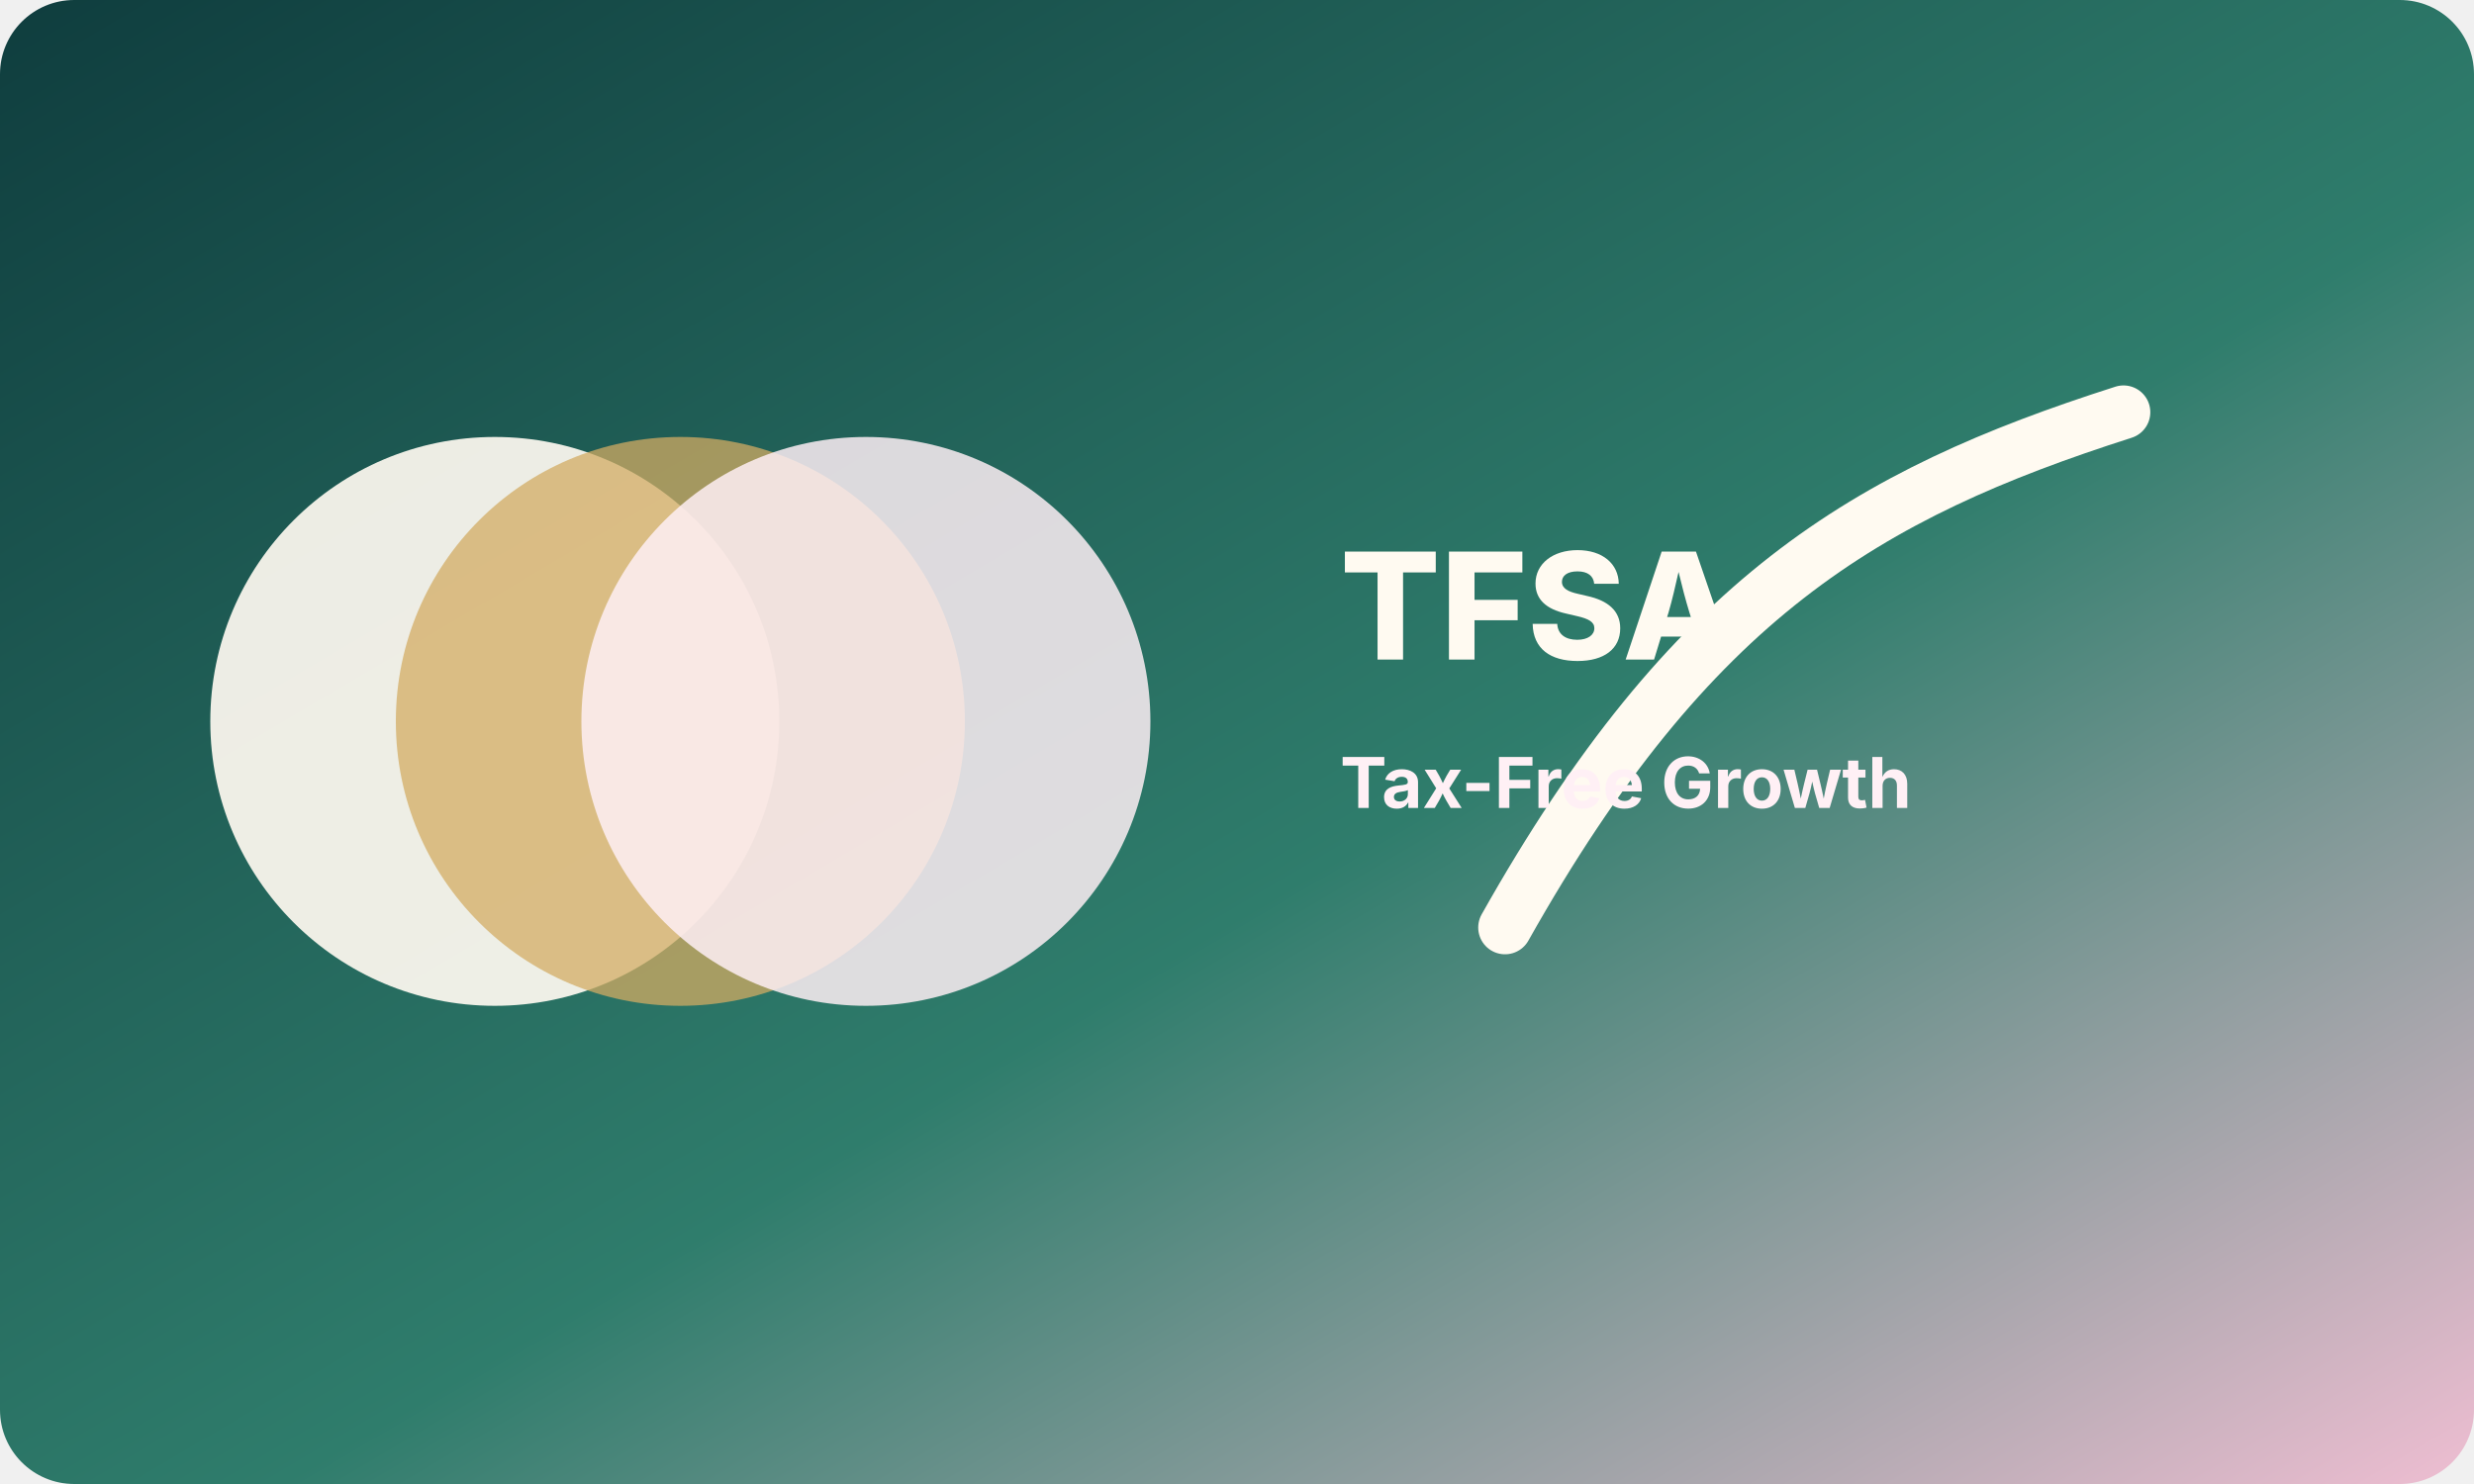
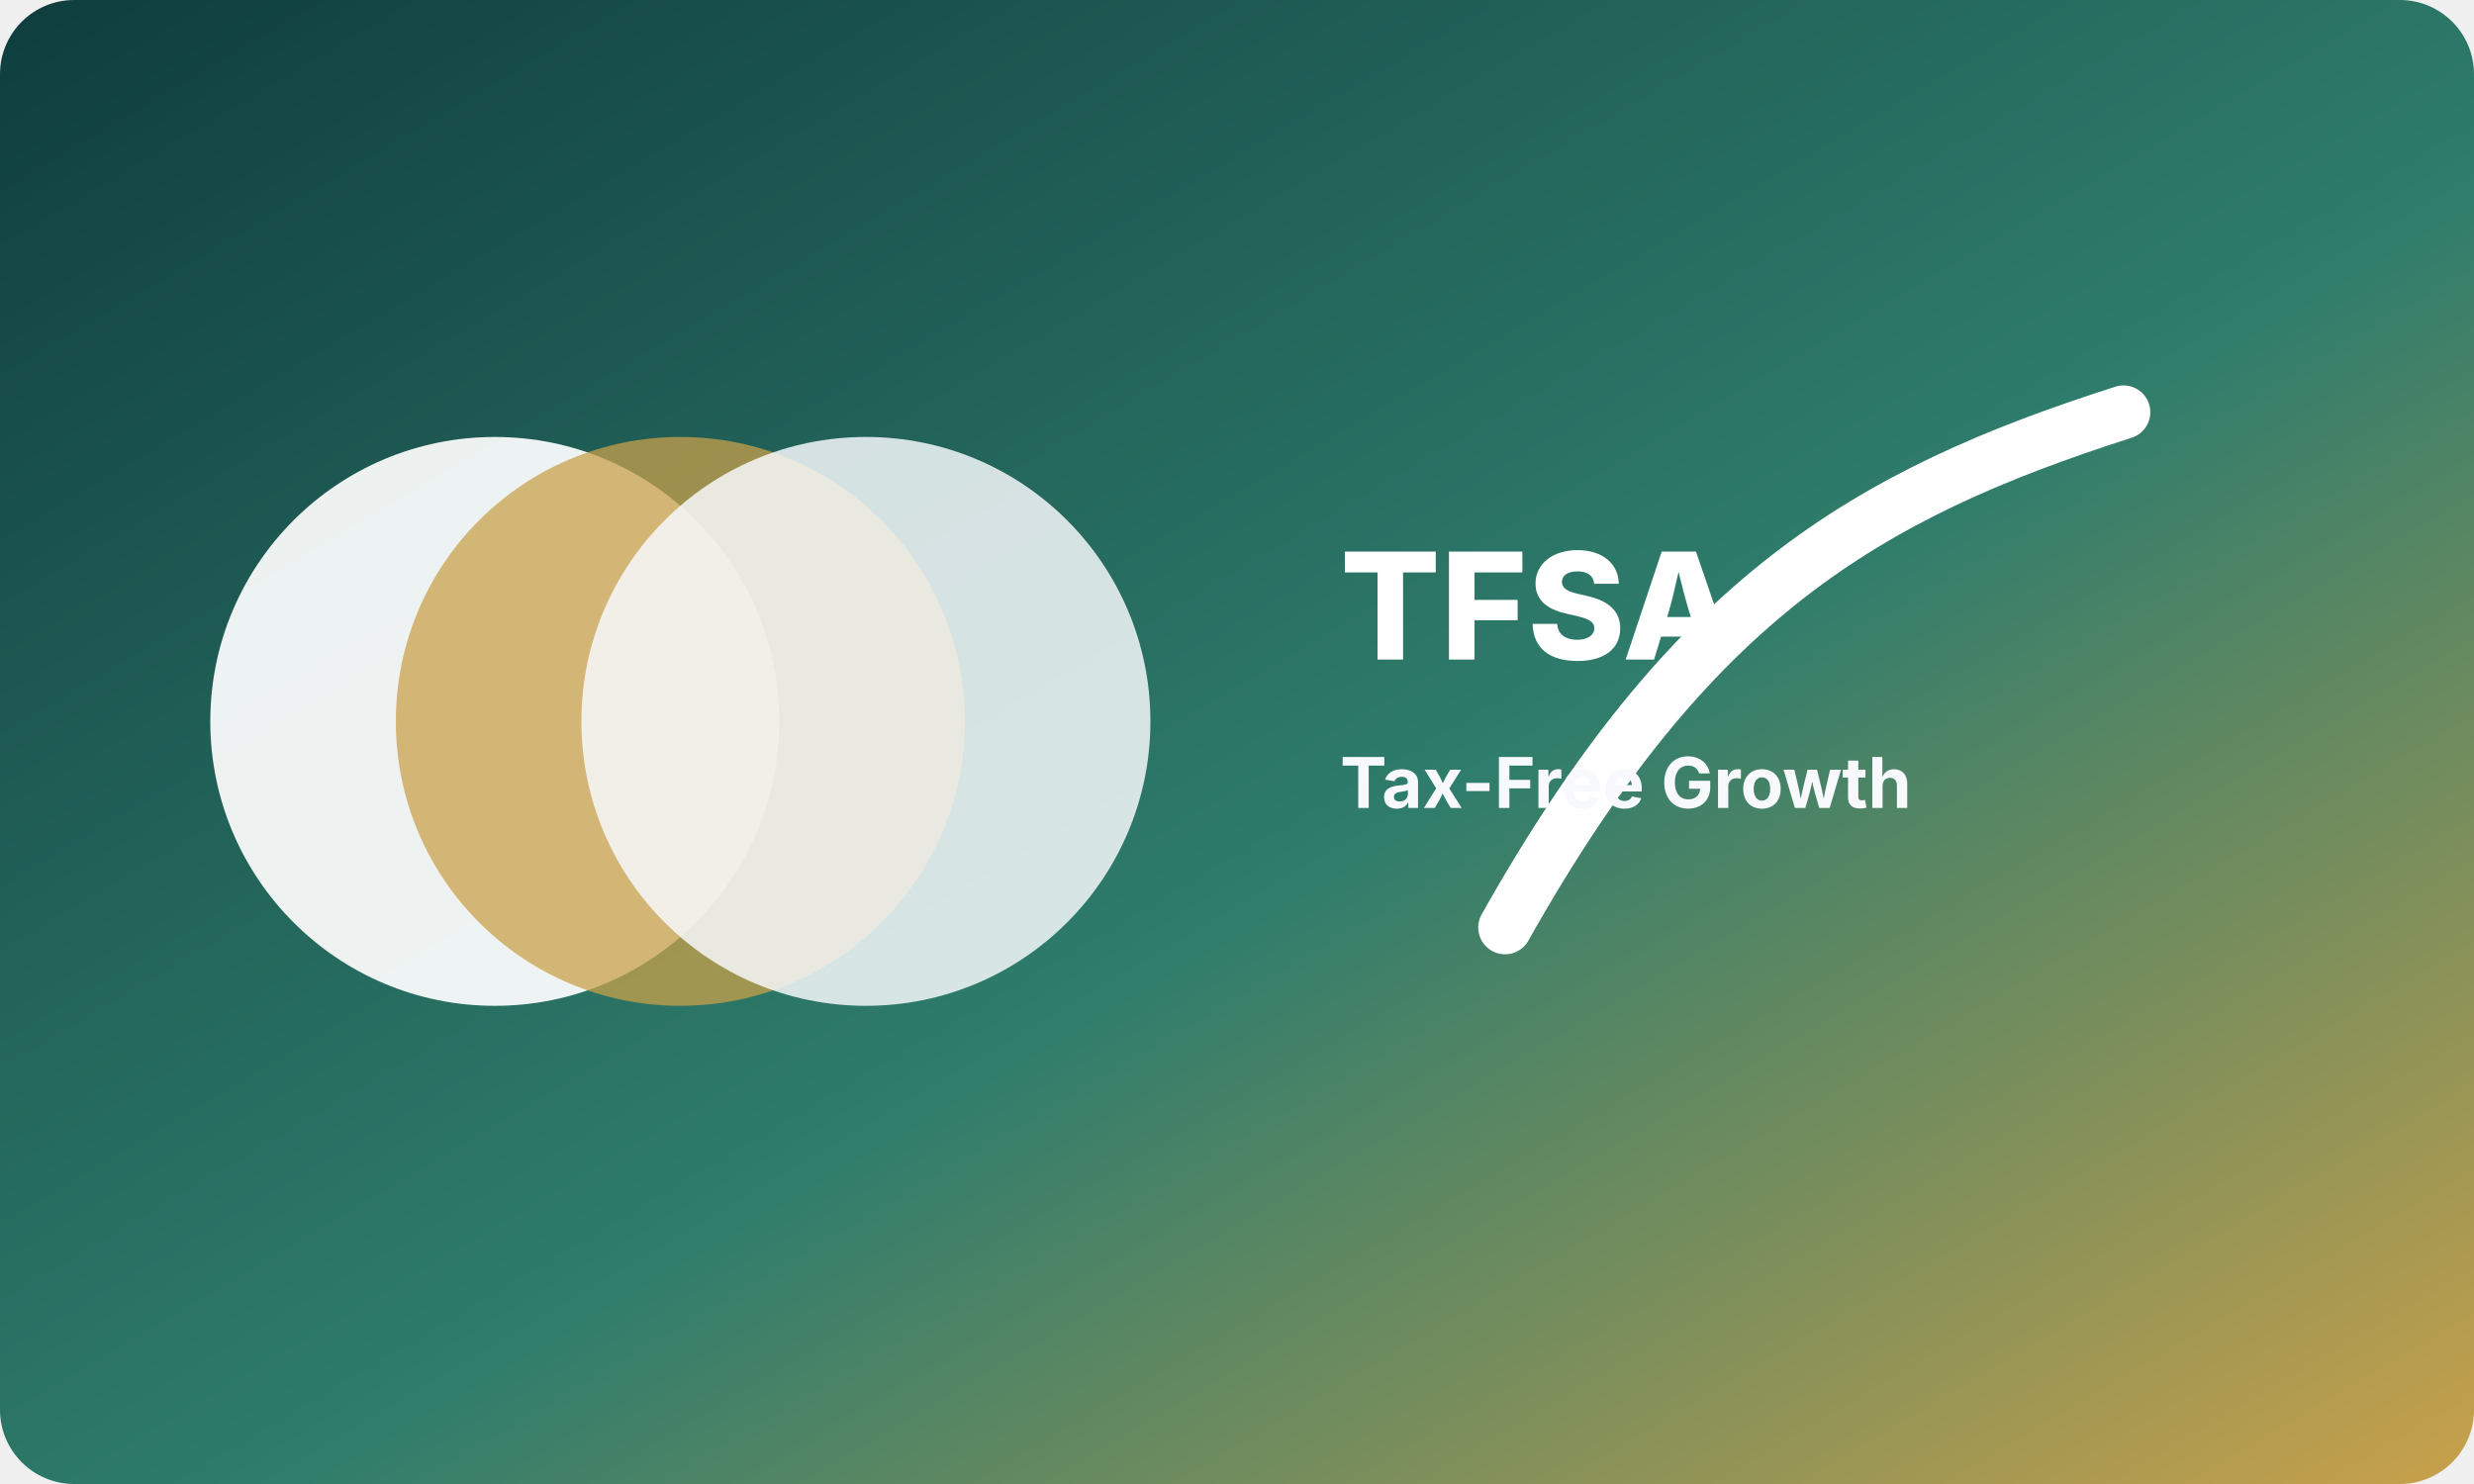
<svg xmlns="http://www.w3.org/2000/svg" width="1200" height="720" viewBox="0 0 1200 720" role="img" aria-labelledby="title desc">
  <defs>
    <linearGradient id="bg" x1="0" y1="0" x2="1" y2="1">
      <stop stop-color="#0f3d3e" />
      <stop offset=".56" stop-color="#2f7d6c" />
-       <stop offset="1" stop-color="#efbed2" />
+       <stop offset="1" stop-color="#C9A14A" />
    </linearGradient>
  </defs>
  <rect width="1200" height="720" rx="36" fill="url(#bg)" />
-   <circle cx="240" cy="350" r="138" fill="#fffaf1" opacity=".92" />
-   <circle cx="330" cy="350" r="138" fill="#d2ac63" opacity=".74" />
-   <circle cx="420" cy="350" r="138" fill="#fff0f5" opacity=".84" />
-   <path d="M730 450c90-160 175-210 300-250" fill="none" stroke="#fffaf1" stroke-width="26" stroke-linecap="round" />
-   <text x="650" y="320" fill="#fffaf1" font-family="Inter, Arial, sans-serif" font-size="72" font-weight="800">TFSA</text>
-   <text x="650" y="392" fill="#fff0f5" font-family="Inter, Arial, sans-serif" font-size="34" font-weight="700">Tax-Free Growth</text>
+   <circle cx="240" cy="350" r="138" fill="#FFFFFF" opacity=".92" />
+   <circle cx="330" cy="350" r="138" fill="#C9A14A" opacity=".74" />
+   <circle cx="420" cy="350" r="138" fill="#F7F9FC" opacity=".84" />
+   <path d="M730 450c90-160 175-210 300-250" fill="none" stroke="#FFFFFF" stroke-width="26" stroke-linecap="round" />
+   <text x="650" y="320" fill="#FFFFFF" font-family="Inter, Arial, sans-serif" font-size="72" font-weight="800">TFSA</text>
+   <text x="650" y="392" fill="#F7F9FC" font-family="Inter, Arial, sans-serif" font-size="34" font-weight="700">Tax-Free Growth</text>
</svg>
